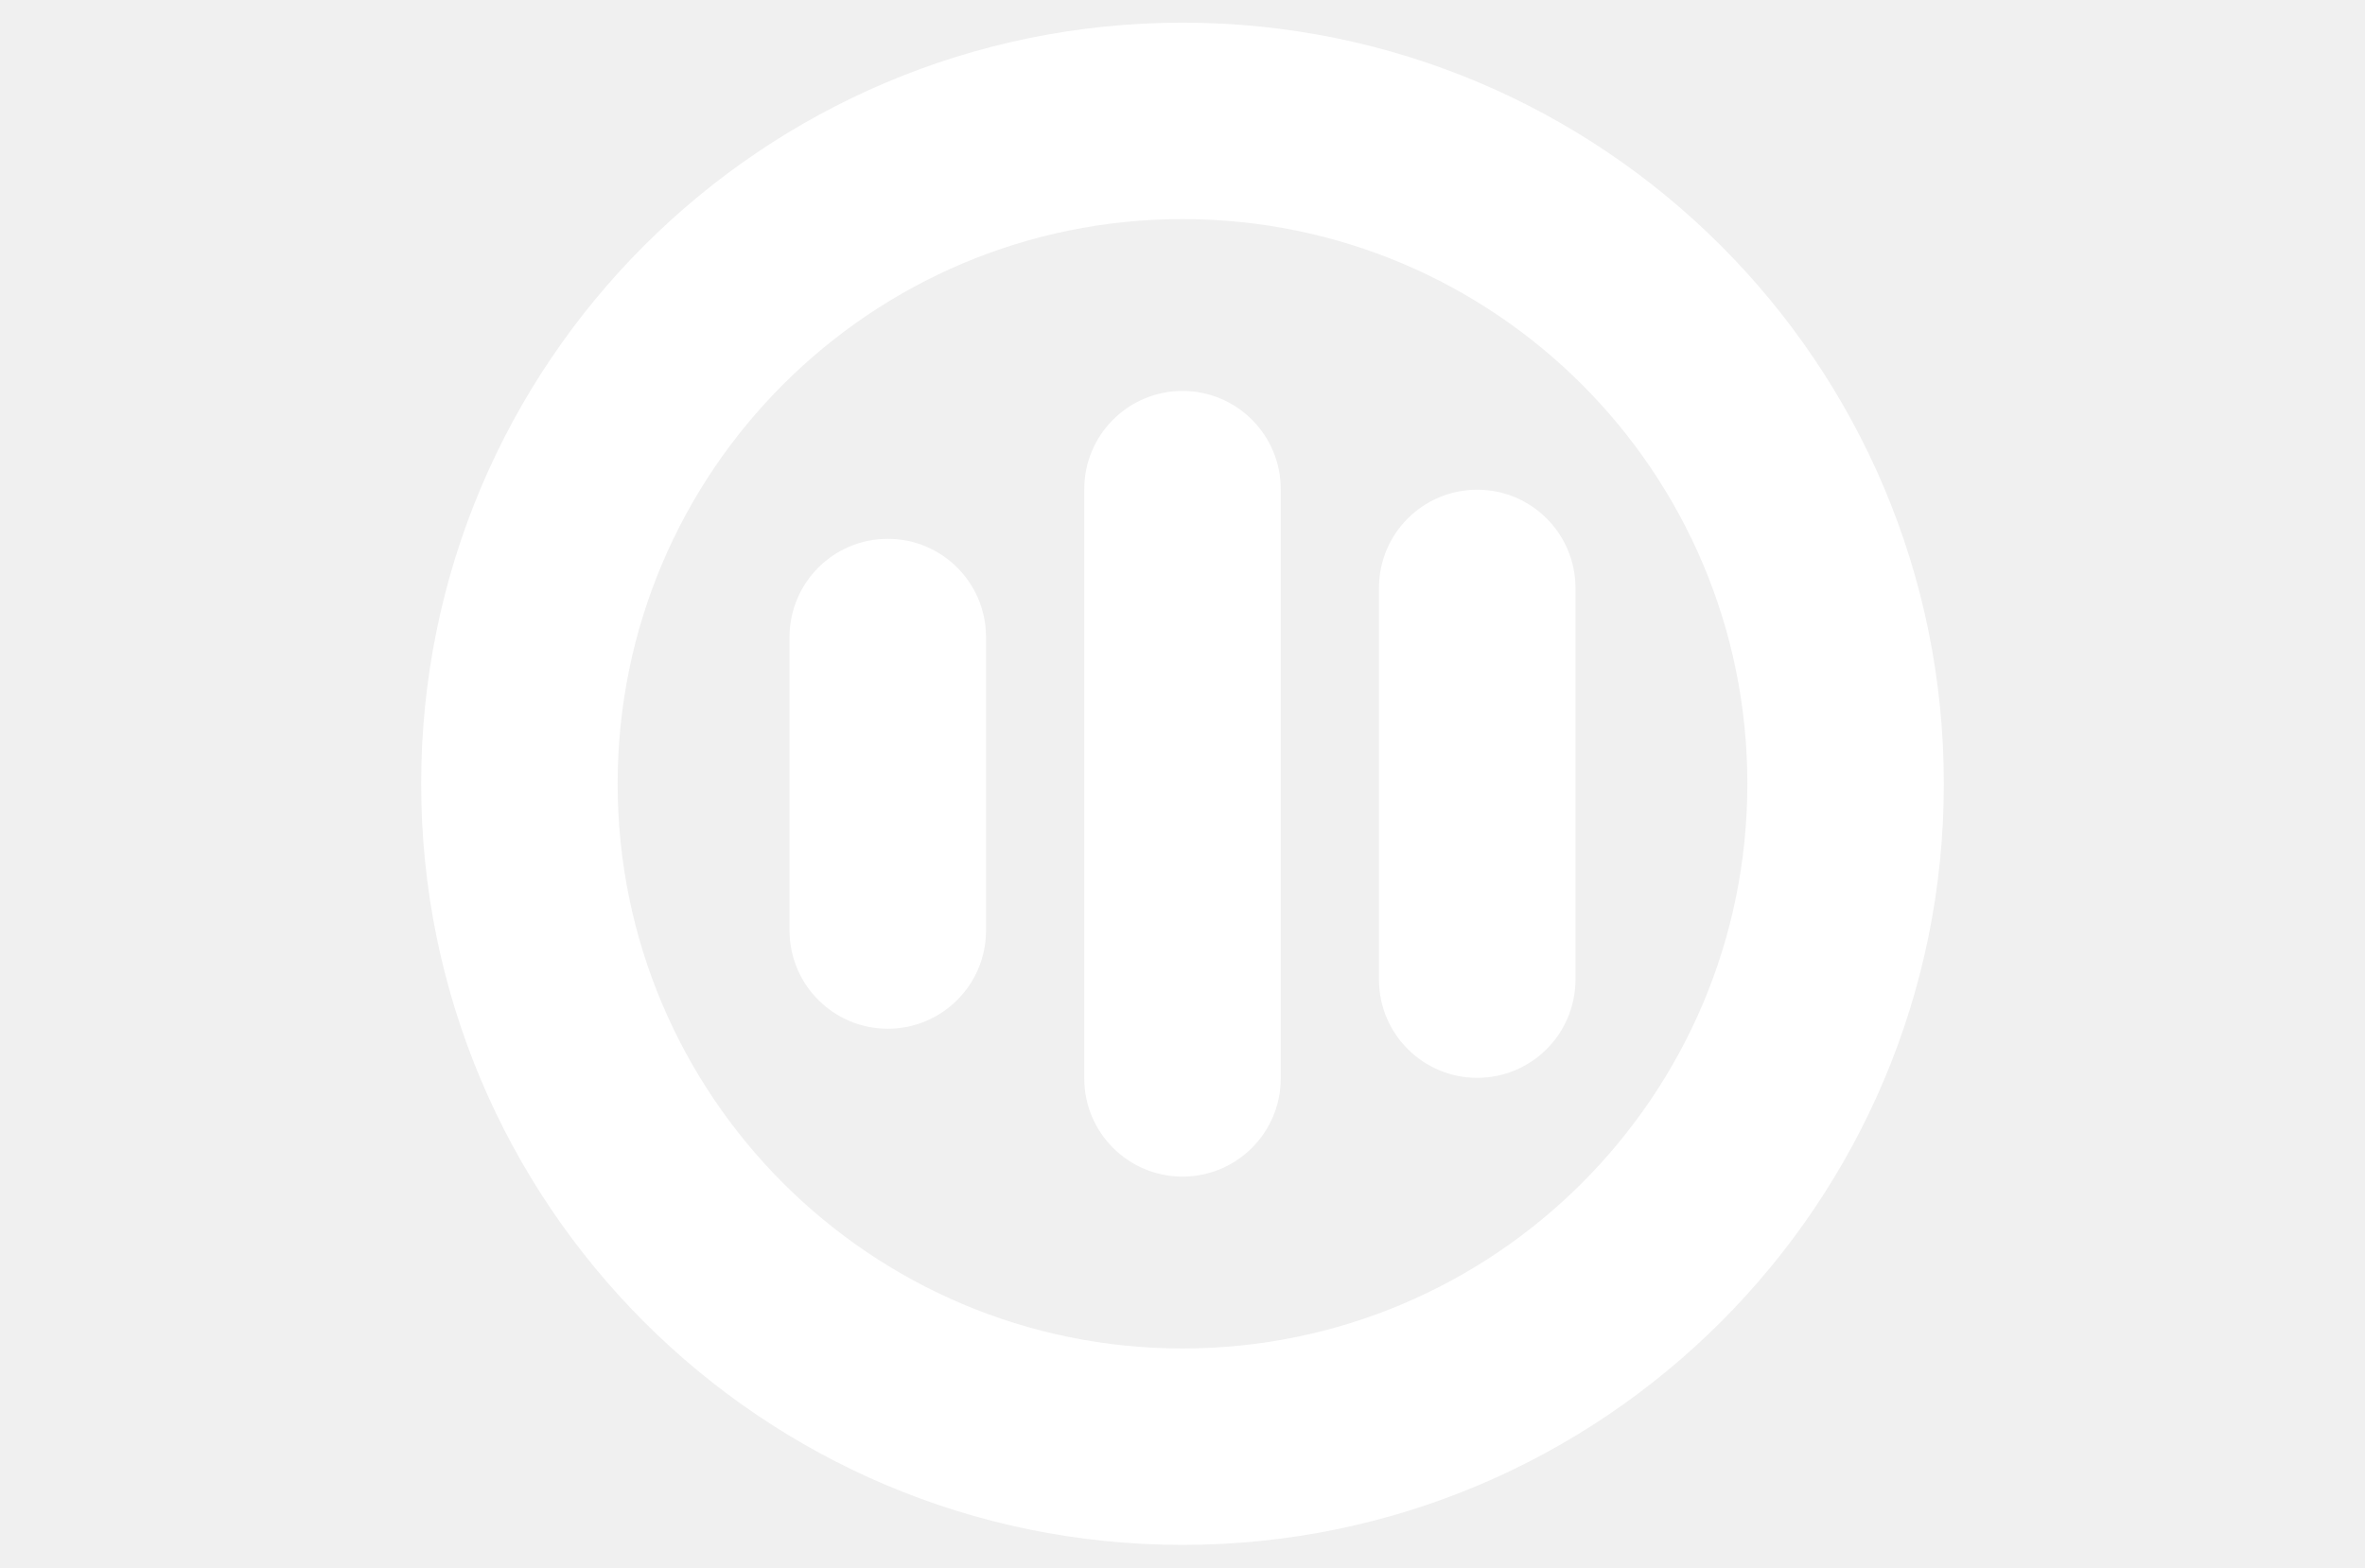
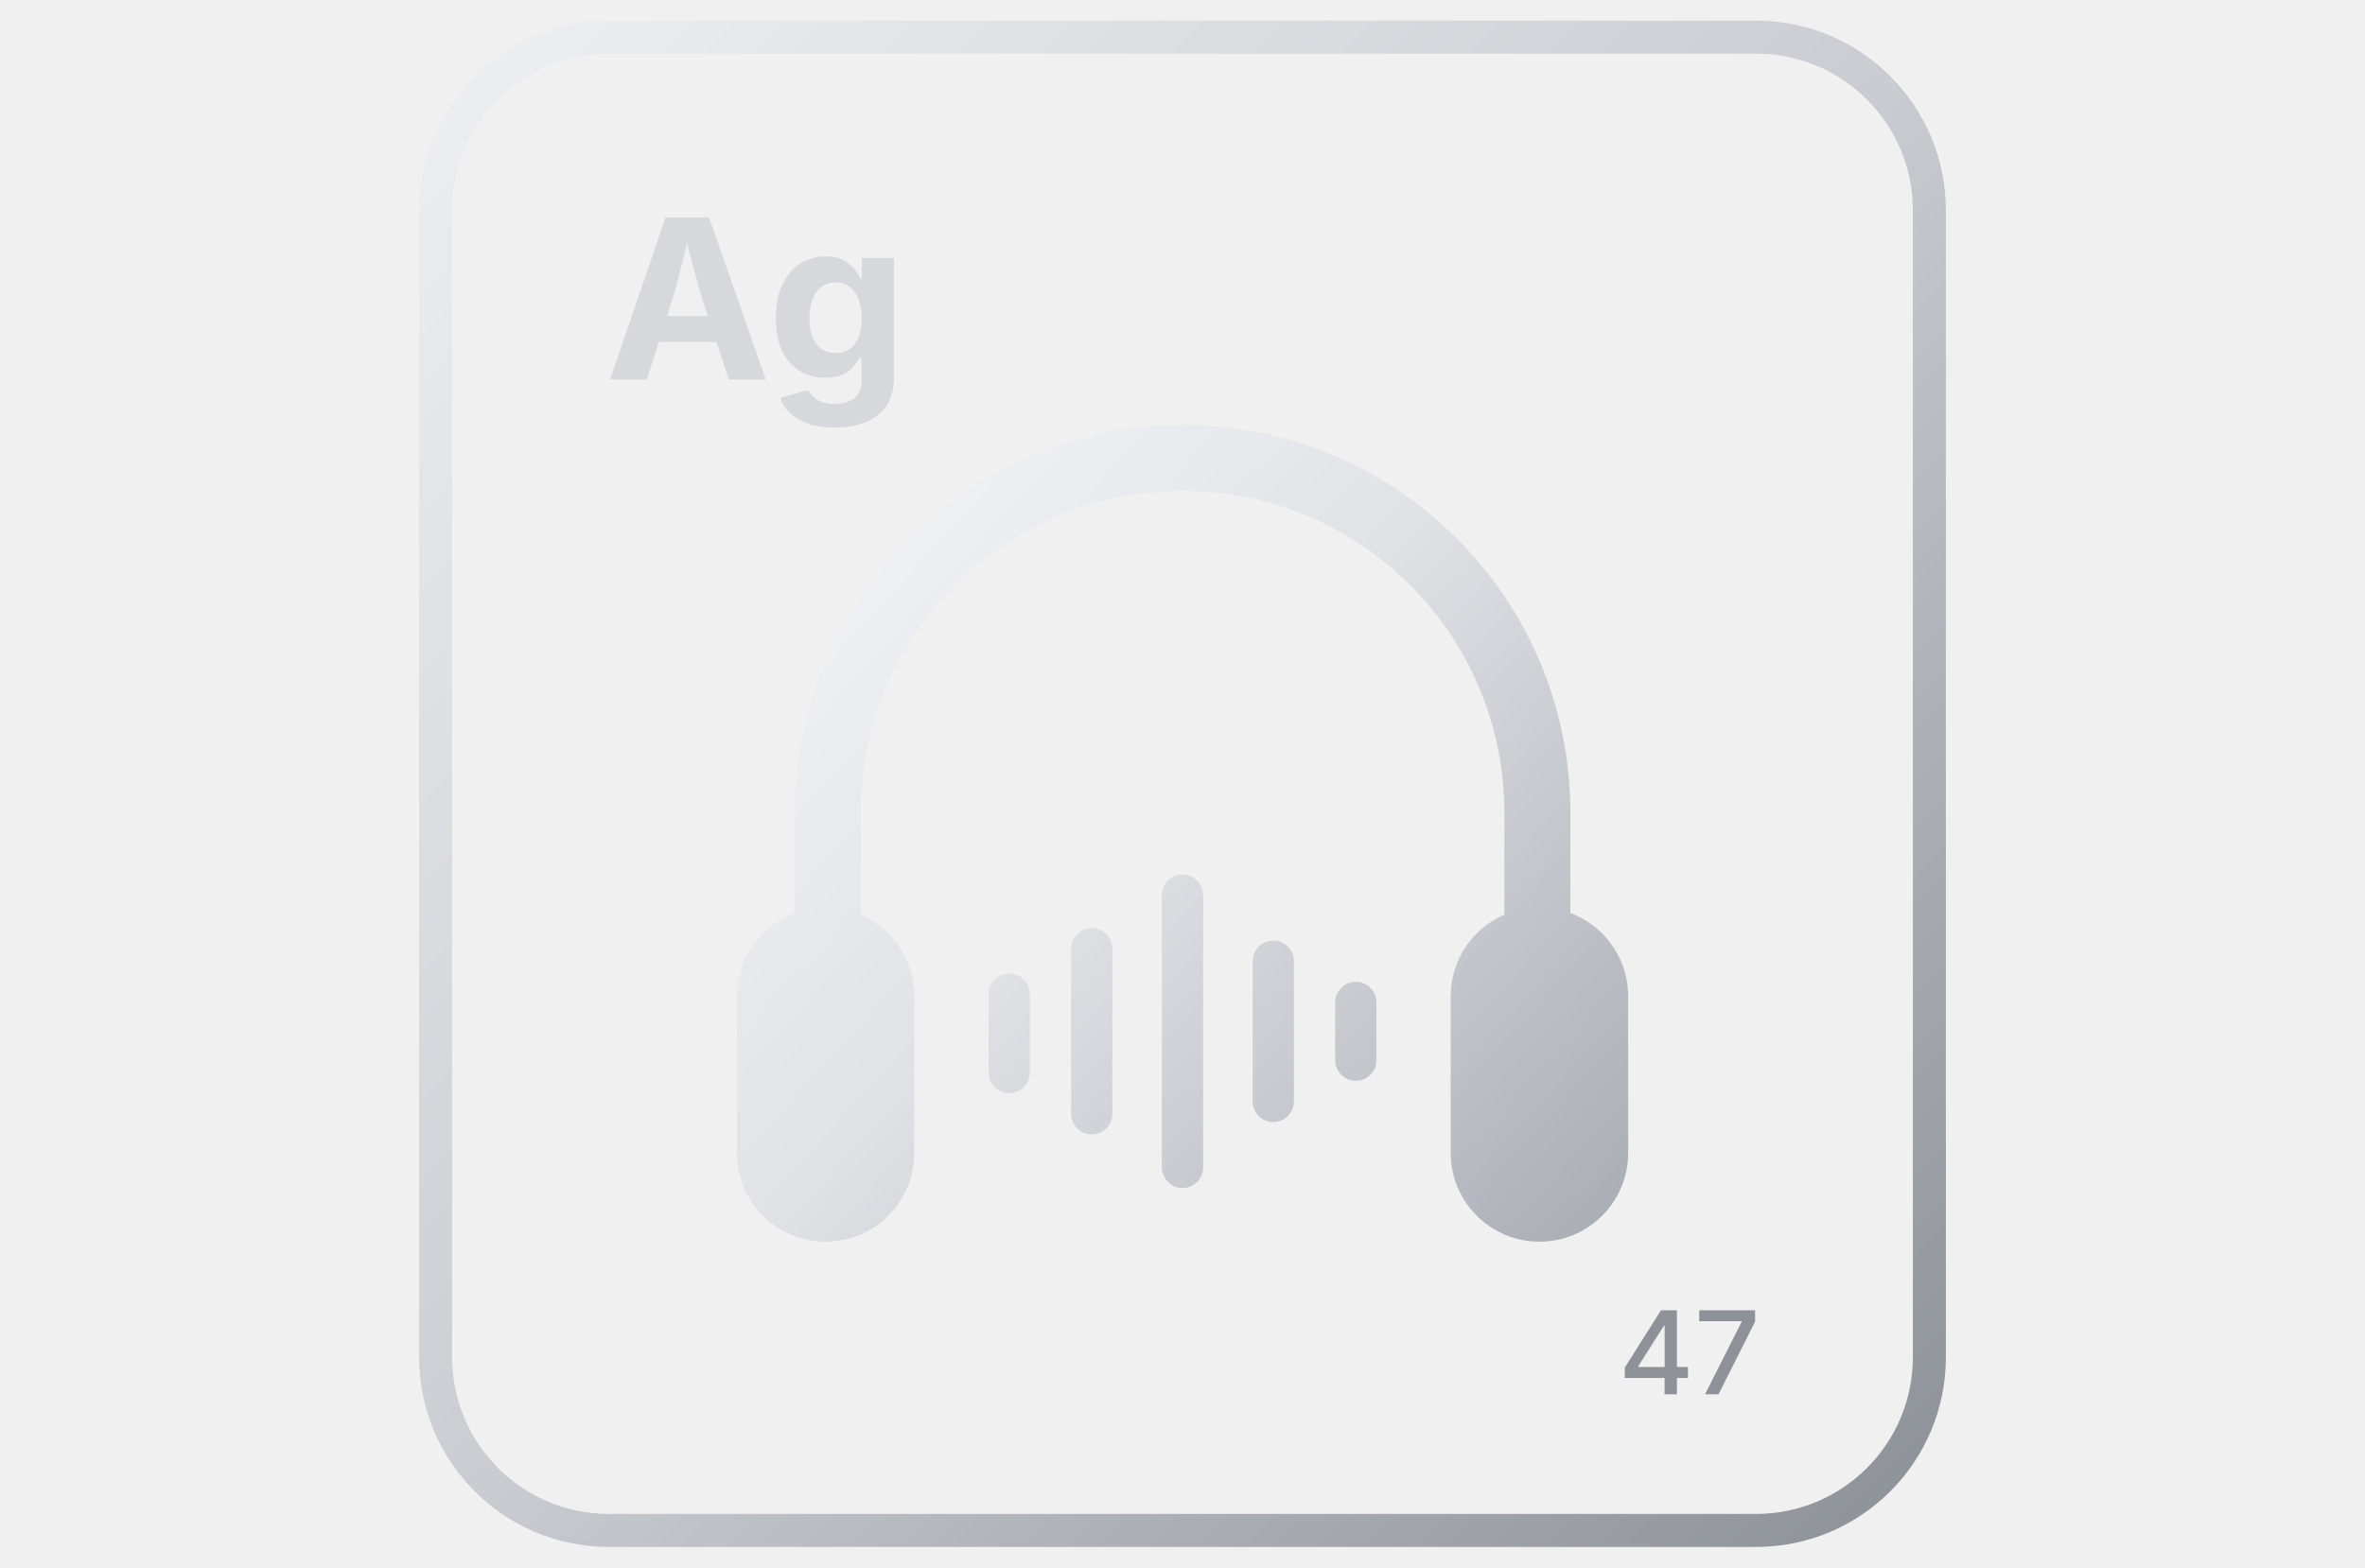
<svg xmlns="http://www.w3.org/2000/svg" width="730" height="484" viewBox="0 0 730 484" fill="none">
-   <path d="M130,242A235,235 0 1,1 600,242A235,235 0 1,1 130,242ZM190.645,242A174.355,174.355 0 1,0 539.355,242A174.355,174.355 0 1,0 190.645,242ZM243.71,196.516A30.323,30.323 0 0,1 304.355,196.516L304.355,287.484A30.323,30.323 0 0,1 243.71,287.484ZM334.677,151.032A30.323,30.323 0 0,1 395.323,151.032L395.323,332.968A30.323,30.323 0 0,1 334.677,332.968ZM425.645,181.355A30.323,30.323 0 0,1 486.29,181.355L486.29,302.645A30.323,30.323 0 0,1 425.645,302.645Z" fill="white" />
+   <defs>
+     <linearGradient id="lmg" gradientUnits="userSpaceOnUse" x1="410" y1="360" x2="630" y2="560">
+       <stop offset="0" stop-color="#f6f7f9" />
+       <stop offset=".45" stop-color="#e0e2e6" />
+       <stop offset="1" stop-color="#a6aab1" />
+     </linearGradient>
+     <linearGradient id="ltg" gradientUnits="userSpaceOnUse" x1="335" y1="258" x2="705" y2="628">
+       <stop offset="0" stop-color="#eff0f3" />
+       <stop offset=".5" stop-color="#c9ccd1" />
+       <stop offset="1" stop-color="#8b8f96" />
+     </linearGradient>
+   </defs>
+   <g transform="translate(123 0) scale(1.27368) translate(-330 -253)">
+     <path d="M381 262 H659 A42 42 0 0 1 701 304 V582 A42 42 0 0 1 659 624 H381 A42 42 0 0 1 339 582 V304 A42 42 0 0 1 381 262 Z" fill="none" stroke="url(#ltg)" stroke-width="8" />
+     <path d="M390.18 345L381.29 345L394.71 305.71L405.26 305.71L419.02 345L410.08 345L407.05 335.88L393.10 335.88L390.18 345ZM395.11 329.58L404.97 329.58L403.78 326.04Q402.65 322.38 401.49 318L401.49 318Q400.72 315.18 399.91 312.01L399.91 312.01Q399.14 315.21 398.43 318.05L398.43 318.05Q397.32 322.46 396.24 326.04L396.24 326.04L395.11 329.58ZM435.77 356.65L435.77 356.65Q432.10 356.65 429.36 355.72Q426.62 354.78 424.91 353.15Q423.19 351.51 422.53 349.43L422.53 349.43L429.33 347.53Q429.70 348.35 430.48 349.13Q431.26 349.90 432.55 350.41Q433.84 350.91 435.74 350.91L435.74 350.91Q438.77 350.91 440.50 349.52Q442.23 348.14 442.23 345.21L442.23 345.21L442.23 339.78L441.62 339.78Q441.09 340.97 440.09 342.07Q439.09 343.18 437.47 343.88Q435.85 344.58 433.45 344.58L433.45 344.58Q430.13 344.58 427.41 343.02Q424.69 341.47 423.07 338.28Q421.45 335.09 421.45 330.21L421.45 330.21Q421.45 325.22 423.10 321.88Q424.75 318.53 427.48 316.84Q430.21 315.15 433.47 315.15L433.47 315.15Q435.95 315.15 437.64 315.98Q439.33 316.81 440.37 318.07Q441.41 319.32 441.94 320.48L441.94 320.48L442.28 320.48L442.28 315.52L450.06 315.52L450.06 344.76Q450.06 348.74 448.23 351.39Q446.39 354.04 443.18 355.35Q439.96 356.65 435.77 356.65ZM435.93 338.57L435.93 338.57Q437.96 338.57 439.37 337.56Q440.78 336.56 441.52 334.68Q442.25 332.79 442.25 330.16L442.25 330.16Q442.25 327.54 441.52 325.59Q440.78 323.64 439.37 322.56Q437.96 321.48 435.93 321.48L435.93 321.48Q433.84 321.48 432.43 322.60Q431.02 323.72 430.30 325.67Q429.57 327.62 429.57 330.16L429.57 330.16Q429.57 332.74 430.30 334.62Q431.02 336.51 432.45 337.54Q433.87 338.57 435.93 338.57Z" fill="#d6d8dc" />
+     <path d="M636.83 587.04L627.19 587.04L627.19 584.52L635.96 570.63L639.82 570.63L639.82 584.38L642.50 584.38L642.50 587.04L639.82 587.04L639.82 591L636.83 591L636.83 587.04ZM630.44 584.38L636.85 584.38L636.85 574.33L636.69 574.33L630.44 584.22L630.44 584.38ZM649.90 591L646.63 591L655.49 573.46L655.49 573.29L645.23 573.29L645.23 570.63L658.76 570.63L658.76 573.40L649.90 591Z" fill="#8e9298" />
+     <path d="M434 480 V450 A86 86 0 0 1 606 450 V480" fill="none" stroke="url(#lmg)" stroke-width="16" />
+     <path d="M433.5 473 H433.5 A21.5 21.5 0 0 1 455 494.5 V532.5 A21.5 21.5 0 0 1 433.5 554 H433.5 A21.5 21.5 0 0 1 412 532.5 V494.5 A21.5 21.5 0 0 1 433.5 473 ZM606.5 473 H606.5 A21.5 21.5 0 0 1 628 494.5 V532.5 A21.5 21.5 0 0 1 606.5 554 H606.5 A21.5 21.5 0 0 1 585 532.5 V494.5 A21.5 21.5 0 0 1 606.5 473 ZM478 489 H478 A5 5 0 0 1 483 494 V513 A5 5 0 0 1 478 518 H478 A5 5 0 0 1 473 513 V494 A5 5 0 0 1 478 489 ZM498 478 H498 A5 5 0 0 1 503 483 V523 A5 5 0 0 1 498 528 H498 A5 5 0 0 1 493 523 V483 A5 5 0 0 1 498 478 ZM520 465 H520 A5 5 0 0 1 525 470 V536 A5 5 0 0 1 520 541 H520 A5 5 0 0 1 515 536 V470 A5 5 0 0 1 520 465 ZM542 481 H542 A5 5 0 0 1 547 486 V520 A5 5 0 0 1 542 525 H542 A5 5 0 0 1 537 520 V486 A5 5 0 0 1 542 481 ZM562 491 H562 A5 5 0 0 1 567 496 V510 A5 5 0 0 1 562 515 H562 A5 5 0 0 1 557 510 V496 A5 5 0 0 1 562 491 Z" fill="url(#lmg)" />
+   </g>
</svg>
